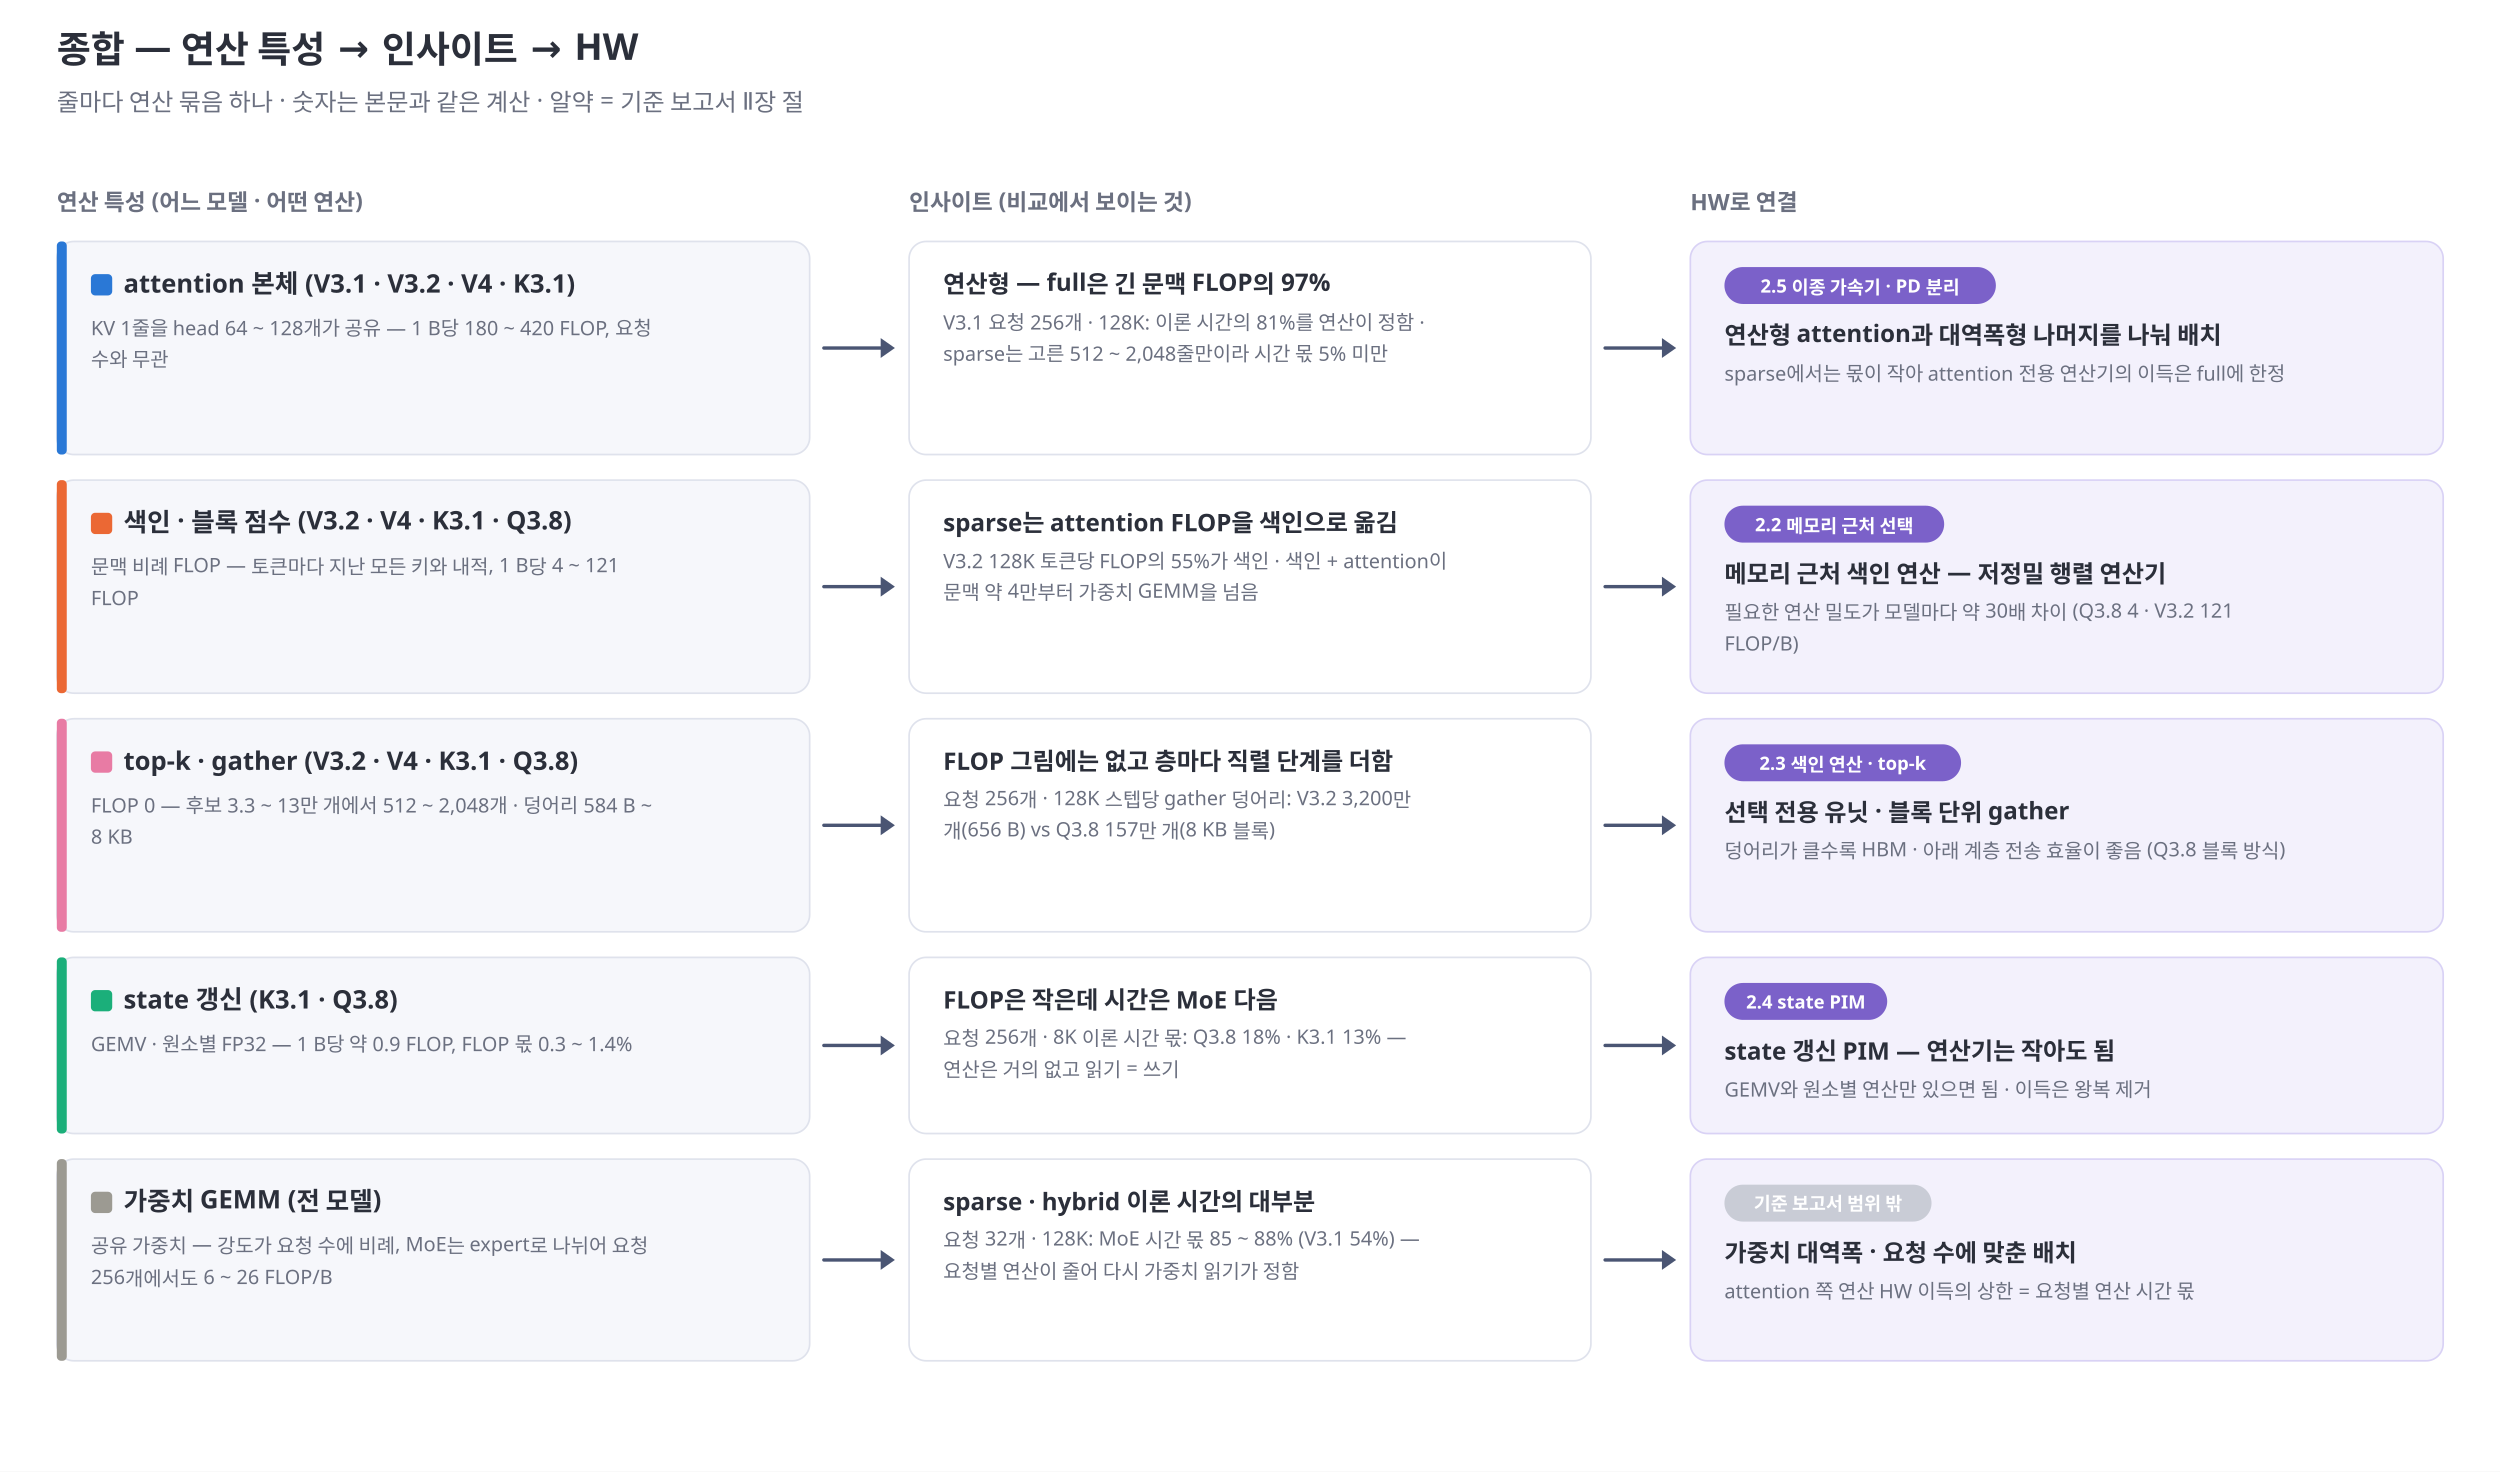
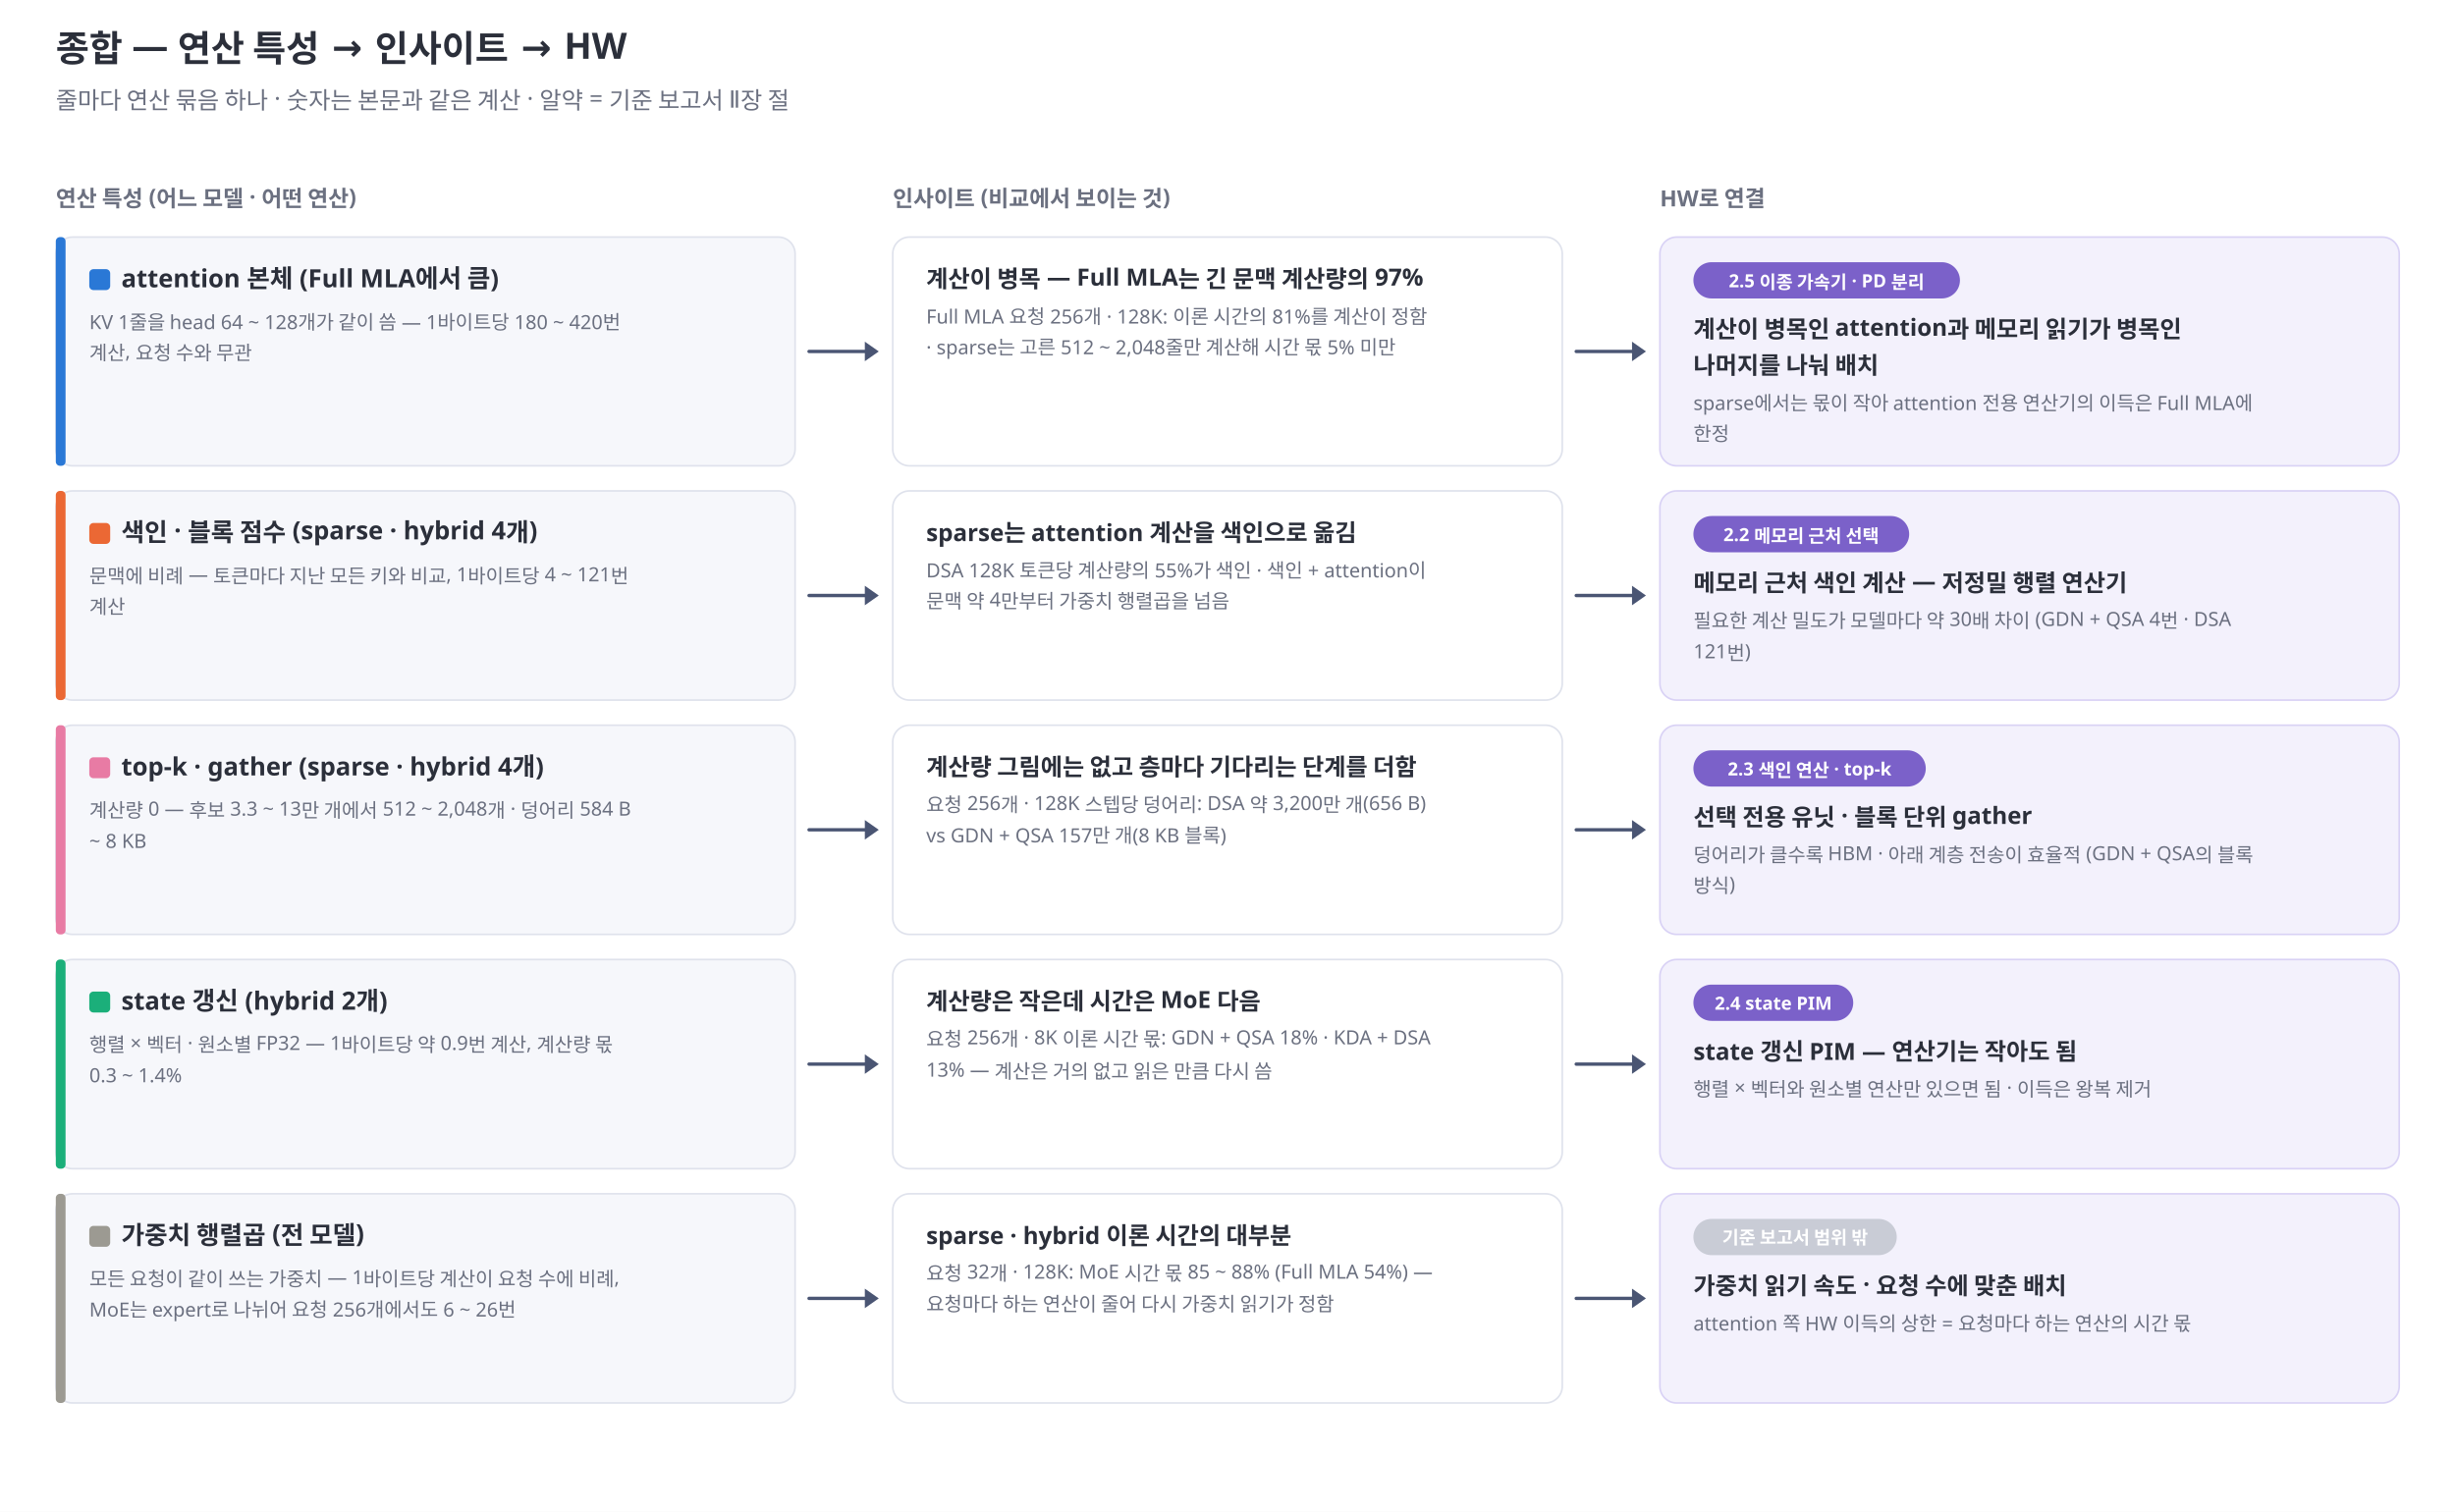
- <svg xmlns="http://www.w3.org/2000/svg" viewBox="0 0 1760 1036" width="1760" height="1036">
+ <svg xmlns="http://www.w3.org/2000/svg" viewBox="0 0 1760 1084" width="1760" height="1084">
  <rect width="100%" height="100%" fill="#ffffff" />
  <text x="40.0" y="44.0" font-family="'Noto Sans KR','Malgun Gothic',sans-serif" font-size="26" text-anchor="start" font-weight="700" fill="#2b2f3a">종합 — 연산 특성 → 인사이트 → HW</text>
  <text x="40.0" y="78.0" font-family="'Noto Sans KR','Malgun Gothic',sans-serif" font-size="17" text-anchor="start" font-weight="400" fill="#6b7080">줄마다 연산 묶음 하나 · 숫자는 본문과 같은 계산 · 알약 = 기준 보고서 Ⅱ장 절</text>
  <text x="40.0" y="148.0" font-family="'Noto Sans KR','Malgun Gothic',sans-serif" font-size="16" text-anchor="start" font-weight="700" fill="#6b7080">연산 특성 (어느 모델 · 어떤 연산)</text>
  <text x="640.0" y="148.0" font-family="'Noto Sans KR','Malgun Gothic',sans-serif" font-size="16" text-anchor="start" font-weight="700" fill="#6b7080">인사이트 (비교에서 보이는 것)</text>
  <text x="1190.0" y="148.0" font-family="'Noto Sans KR','Malgun Gothic',sans-serif" font-size="16" text-anchor="start" font-weight="700" fill="#6b7080">HW로 연결</text>
-   <rect x="40.0" y="170.0" width="530.0" height="150.0" rx="12" fill="#f6f7fb" stroke="#dfe2ec" stroke-width="1.2" />
-   <rect x="40.0" y="170.0" width="7.0" height="150.0" rx="3" fill="#2a78d6" stroke="none" stroke-width="1.5" />
+   <rect x="40.0" y="170.0" width="530.0" height="164.0" rx="12" fill="#f6f7fb" stroke="#dfe2ec" stroke-width="1.2" />
+   <rect x="40.0" y="170.0" width="7.0" height="164.0" rx="3" fill="#2a78d6" stroke="none" stroke-width="1.5" />
  <rect x="64.0" y="193.0" width="15.0" height="15.0" rx="3" fill="#2a78d6" stroke="none" stroke-width="1" />
-   <text x="87.0" y="206.0" font-family="'Noto Sans KR','Malgun Gothic',sans-serif" font-size="18" text-anchor="start" font-weight="600" fill="#2b2f3a">attention 본체 (V3.1 · V3.2 · V4 · K3.1)</text>
-   <text x="64.0" y="236.0" font-family="'Noto Sans KR','Malgun Gothic',sans-serif" font-size="14" text-anchor="start" font-weight="400" fill="#6b7080">KV 1줄을 head 64 ~ 128개가 공유 — 1 B당 180 ~ 420 FLOP, 요청</text>
-   <text x="64.0" y="258.0" font-family="'Noto Sans KR','Malgun Gothic',sans-serif" font-size="14" text-anchor="start" font-weight="400" fill="#6b7080">수와 무관</text>
-   <rect x="640.0" y="170.0" width="480.0" height="150.0" rx="12" fill="#ffffff" stroke="#dfe2ec" stroke-width="1.2" />
-   <text x="664.0" y="206.0" font-family="'Noto Sans KR','Malgun Gothic',sans-serif" font-size="17" text-anchor="start" font-weight="700" fill="#2b2f3a">연산형 — full은 긴 문맥 FLOP의 97%</text>
-   <text x="664.0" y="232.0" font-family="'Noto Sans KR','Malgun Gothic',sans-serif" font-size="14" text-anchor="start" font-weight="400" fill="#6b7080">V3.1 요청 256개 · 128K: 이론 시간의 81%를 연산이 정함 ·</text>
-   <text x="664.0" y="254.0" font-family="'Noto Sans KR','Malgun Gothic',sans-serif" font-size="14" text-anchor="start" font-weight="400" fill="#6b7080">sparse는 고른 512 ~ 2,048줄만이라 시간 몫 5% 미만</text>
-   <rect x="1190.0" y="170.0" width="530.0" height="150.0" rx="12" fill="#f3f1fc" stroke="#d9d2f5" stroke-width="1.2" />
+   <text x="87.0" y="206.0" font-family="'Noto Sans KR','Malgun Gothic',sans-serif" font-size="18" text-anchor="start" font-weight="600" fill="#2b2f3a">attention 본체 (Full MLA에서 큼)</text>
+   <text x="64.0" y="236.0" font-family="'Noto Sans KR','Malgun Gothic',sans-serif" font-size="14" text-anchor="start" font-weight="400" fill="#6b7080">KV 1줄을 head 64 ~ 128개가 같이 씀 — 1바이트당 180 ~ 420번</text>
+   <text x="64.0" y="258.0" font-family="'Noto Sans KR','Malgun Gothic',sans-serif" font-size="14" text-anchor="start" font-weight="400" fill="#6b7080">계산, 요청 수와 무관</text>
+   <rect x="640.0" y="170.0" width="480.0" height="164.0" rx="12" fill="#ffffff" stroke="#dfe2ec" stroke-width="1.2" />
+   <text x="664.0" y="206.0" font-family="'Noto Sans KR','Malgun Gothic',sans-serif" font-size="17" text-anchor="start" font-weight="700" fill="#2b2f3a">계산이 병목 — Full MLA는 긴 문맥 계산량의 97%</text>
+   <text x="664.0" y="232.0" font-family="'Noto Sans KR','Malgun Gothic',sans-serif" font-size="14" text-anchor="start" font-weight="400" fill="#6b7080">Full MLA 요청 256개 · 128K: 이론 시간의 81%를 계산이 정함</text>
+   <text x="664.0" y="254.0" font-family="'Noto Sans KR','Malgun Gothic',sans-serif" font-size="14" text-anchor="start" font-weight="400" fill="#6b7080">· sparse는 고른 512 ~ 2,048줄만 계산해 시간 몫 5% 미만</text>
+   <rect x="1190.0" y="170.0" width="530.0" height="164.0" rx="12" fill="#f3f1fc" stroke="#d9d2f5" stroke-width="1.2" />
  <rect x="1214.0" y="188.0" width="191.1" height="26.0" rx="13" fill="#7b61c9" stroke="none" stroke-width="1.5" />
  <text x="1309.5" y="206.0" font-family="'Noto Sans KR','Malgun Gothic',sans-serif" font-size="13" text-anchor="middle" font-weight="700" fill="#ffffff">2.5 이종 가속기 · PD 분리</text>
-   <text x="1214.0" y="242.0" font-family="'Noto Sans KR','Malgun Gothic',sans-serif" font-size="17" text-anchor="start" font-weight="700" fill="#2b2f3a">연산형 attention과 대역폭형 나머지를 나눠 배치</text>
-   <text x="1214.0" y="268.0" font-family="'Noto Sans KR','Malgun Gothic',sans-serif" font-size="14" text-anchor="start" font-weight="400" fill="#6b7080">sparse에서는 몫이 작아 attention 전용 연산기의 이득은 full에 한정</text>
-   <line x1="580.0" y1="245.0" x2="622.0" y2="245.0" stroke="#4a5573" stroke-width="2.4" stroke-linecap="round" />
-   <path d="M620.0,238.0 L630.0,245.0 L620.0,252.0 Z" fill="#4a5573" />
-   <line x1="1130.0" y1="245.0" x2="1172.0" y2="245.0" stroke="#4a5573" stroke-width="2.4" stroke-linecap="round" />
-   <path d="M1170.0,238.0 L1180.0,245.0 L1170.0,252.0 Z" fill="#4a5573" />
-   <rect x="40.0" y="338.0" width="530.0" height="150.0" rx="12" fill="#f6f7fb" stroke="#dfe2ec" stroke-width="1.2" />
-   <rect x="40.0" y="338.0" width="7.0" height="150.0" rx="3" fill="#eb6834" stroke="none" stroke-width="1.5" />
-   <rect x="64.0" y="361.0" width="15.0" height="15.0" rx="3" fill="#eb6834" stroke="none" stroke-width="1" />
-   <text x="87.0" y="374.0" font-family="'Noto Sans KR','Malgun Gothic',sans-serif" font-size="18" text-anchor="start" font-weight="600" fill="#2b2f3a">색인 · 블록 점수 (V3.2 · V4 · K3.1 · Q3.8)</text>
-   <text x="64.0" y="404.0" font-family="'Noto Sans KR','Malgun Gothic',sans-serif" font-size="14" text-anchor="start" font-weight="400" fill="#6b7080">문맥 비례 FLOP — 토큰마다 지난 모든 키와 내적, 1 B당 4 ~ 121</text>
-   <text x="64.0" y="426.0" font-family="'Noto Sans KR','Malgun Gothic',sans-serif" font-size="14" text-anchor="start" font-weight="400" fill="#6b7080">FLOP</text>
-   <rect x="640.0" y="338.0" width="480.0" height="150.0" rx="12" fill="#ffffff" stroke="#dfe2ec" stroke-width="1.2" />
-   <text x="664.0" y="374.0" font-family="'Noto Sans KR','Malgun Gothic',sans-serif" font-size="17" text-anchor="start" font-weight="700" fill="#2b2f3a">sparse는 attention FLOP을 색인으로 옮김</text>
-   <text x="664.0" y="400.0" font-family="'Noto Sans KR','Malgun Gothic',sans-serif" font-size="14" text-anchor="start" font-weight="400" fill="#6b7080">V3.2 128K 토큰당 FLOP의 55%가 색인 · 색인 + attention이</text>
-   <text x="664.0" y="422.0" font-family="'Noto Sans KR','Malgun Gothic',sans-serif" font-size="14" text-anchor="start" font-weight="400" fill="#6b7080">문맥 약 4만부터 가중치 GEMM을 넘음</text>
-   <rect x="1190.0" y="338.0" width="530.0" height="150.0" rx="12" fill="#f3f1fc" stroke="#d9d2f5" stroke-width="1.2" />
-   <rect x="1214.0" y="356.0" width="154.7" height="26.0" rx="13" fill="#7b61c9" stroke="none" stroke-width="1.5" />
-   <text x="1291.3" y="374.0" font-family="'Noto Sans KR','Malgun Gothic',sans-serif" font-size="13" text-anchor="middle" font-weight="700" fill="#ffffff">2.2 메모리 근처 선택</text>
-   <text x="1214.0" y="410.0" font-family="'Noto Sans KR','Malgun Gothic',sans-serif" font-size="17" text-anchor="start" font-weight="700" fill="#2b2f3a">메모리 근처 색인 연산 — 저정밀 행렬 연산기</text>
-   <text x="1214.0" y="436.0" font-family="'Noto Sans KR','Malgun Gothic',sans-serif" font-size="14" text-anchor="start" font-weight="400" fill="#6b7080">필요한 연산 밀도가 모델마다 약 30배 차이 (Q3.8 4 · V3.2 121</text>
-   <text x="1214.0" y="458.0" font-family="'Noto Sans KR','Malgun Gothic',sans-serif" font-size="14" text-anchor="start" font-weight="400" fill="#6b7080">FLOP/B)</text>
-   <line x1="580.0" y1="413.0" x2="622.0" y2="413.0" stroke="#4a5573" stroke-width="2.4" stroke-linecap="round" />
-   <path d="M620.0,406.0 L630.0,413.0 L620.0,420.0 Z" fill="#4a5573" />
-   <line x1="1130.0" y1="413.0" x2="1172.0" y2="413.0" stroke="#4a5573" stroke-width="2.4" stroke-linecap="round" />
-   <path d="M1170.0,406.0 L1180.0,413.0 L1170.0,420.0 Z" fill="#4a5573" />
-   <rect x="40.0" y="506.0" width="530.0" height="150.0" rx="12" fill="#f6f7fb" stroke="#dfe2ec" stroke-width="1.2" />
-   <rect x="40.0" y="506.0" width="7.0" height="150.0" rx="3" fill="#e87ba4" stroke="none" stroke-width="1.5" />
-   <rect x="64.0" y="529.0" width="15.0" height="15.0" rx="3" fill="#e87ba4" stroke="none" stroke-width="1" />
-   <text x="87.0" y="542.0" font-family="'Noto Sans KR','Malgun Gothic',sans-serif" font-size="18" text-anchor="start" font-weight="600" fill="#2b2f3a">top-k · gather (V3.2 · V4 · K3.1 · Q3.8)</text>
-   <text x="64.0" y="572.0" font-family="'Noto Sans KR','Malgun Gothic',sans-serif" font-size="14" text-anchor="start" font-weight="400" fill="#6b7080">FLOP 0 — 후보 3.3 ~ 13만 개에서 512 ~ 2,048개 · 덩어리 584 B ~</text>
-   <text x="64.0" y="594.0" font-family="'Noto Sans KR','Malgun Gothic',sans-serif" font-size="14" text-anchor="start" font-weight="400" fill="#6b7080">8 KB</text>
-   <rect x="640.0" y="506.0" width="480.0" height="150.0" rx="12" fill="#ffffff" stroke="#dfe2ec" stroke-width="1.2" />
-   <text x="664.0" y="542.0" font-family="'Noto Sans KR','Malgun Gothic',sans-serif" font-size="17" text-anchor="start" font-weight="700" fill="#2b2f3a">FLOP 그림에는 없고 층마다 직렬 단계를 더함</text>
-   <text x="664.0" y="568.0" font-family="'Noto Sans KR','Malgun Gothic',sans-serif" font-size="14" text-anchor="start" font-weight="400" fill="#6b7080">요청 256개 · 128K 스텝당 gather 덩어리: V3.2 3,200만</text>
-   <text x="664.0" y="590.0" font-family="'Noto Sans KR','Malgun Gothic',sans-serif" font-size="14" text-anchor="start" font-weight="400" fill="#6b7080">개(656 B) vs Q3.8 157만 개(8 KB 블록)</text>
-   <rect x="1190.0" y="506.0" width="530.0" height="150.0" rx="12" fill="#f3f1fc" stroke="#d9d2f5" stroke-width="1.2" />
-   <rect x="1214.0" y="524.0" width="166.6" height="26.0" rx="13" fill="#7b61c9" stroke="none" stroke-width="1.5" />
-   <text x="1297.3" y="542.0" font-family="'Noto Sans KR','Malgun Gothic',sans-serif" font-size="13" text-anchor="middle" font-weight="700" fill="#ffffff">2.3 색인 연산 · top-k</text>
-   <text x="1214.0" y="578.0" font-family="'Noto Sans KR','Malgun Gothic',sans-serif" font-size="17" text-anchor="start" font-weight="700" fill="#2b2f3a">선택 전용 유닛 · 블록 단위 gather</text>
-   <text x="1214.0" y="604.0" font-family="'Noto Sans KR','Malgun Gothic',sans-serif" font-size="14" text-anchor="start" font-weight="400" fill="#6b7080">덩어리가 클수록 HBM · 아래 계층 전송 효율이 좋음 (Q3.8 블록 방식)</text>
-   <line x1="580.0" y1="581.0" x2="622.0" y2="581.0" stroke="#4a5573" stroke-width="2.4" stroke-linecap="round" />
-   <path d="M620.0,574.0 L630.0,581.0 L620.0,588.0 Z" fill="#4a5573" />
-   <line x1="1130.0" y1="581.0" x2="1172.0" y2="581.0" stroke="#4a5573" stroke-width="2.4" stroke-linecap="round" />
-   <path d="M1170.0,574.0 L1180.0,581.0 L1170.0,588.0 Z" fill="#4a5573" />
-   <rect x="40.0" y="674.0" width="530.0" height="124.0" rx="12" fill="#f6f7fb" stroke="#dfe2ec" stroke-width="1.2" />
-   <rect x="40.0" y="674.0" width="7.0" height="124.0" rx="3" fill="#1baf7a" stroke="none" stroke-width="1.5" />
-   <rect x="64.0" y="697.0" width="15.0" height="15.0" rx="3" fill="#1baf7a" stroke="none" stroke-width="1" />
-   <text x="87.0" y="710.0" font-family="'Noto Sans KR','Malgun Gothic',sans-serif" font-size="18" text-anchor="start" font-weight="600" fill="#2b2f3a">state 갱신 (K3.1 · Q3.8)</text>
-   <text x="64.0" y="740.0" font-family="'Noto Sans KR','Malgun Gothic',sans-serif" font-size="14" text-anchor="start" font-weight="400" fill="#6b7080">GEMV · 원소별 FP32 — 1 B당 약 0.9 FLOP, FLOP 몫 0.3 ~ 1.4%</text>
-   <rect x="640.0" y="674.0" width="480.0" height="124.0" rx="12" fill="#ffffff" stroke="#dfe2ec" stroke-width="1.2" />
-   <text x="664.0" y="710.0" font-family="'Noto Sans KR','Malgun Gothic',sans-serif" font-size="17" text-anchor="start" font-weight="700" fill="#2b2f3a">FLOP은 작은데 시간은 MoE 다음</text>
-   <text x="664.0" y="736.0" font-family="'Noto Sans KR','Malgun Gothic',sans-serif" font-size="14" text-anchor="start" font-weight="400" fill="#6b7080">요청 256개 · 8K 이론 시간 몫: Q3.8 18% · K3.1 13% —</text>
-   <text x="664.0" y="758.0" font-family="'Noto Sans KR','Malgun Gothic',sans-serif" font-size="14" text-anchor="start" font-weight="400" fill="#6b7080">연산은 거의 없고 읽기 = 쓰기</text>
-   <rect x="1190.0" y="674.0" width="530.0" height="124.0" rx="12" fill="#f3f1fc" stroke="#d9d2f5" stroke-width="1.2" />
-   <rect x="1214.0" y="692.0" width="114.6" height="26.0" rx="13" fill="#7b61c9" stroke="none" stroke-width="1.5" />
-   <text x="1271.3" y="710.0" font-family="'Noto Sans KR','Malgun Gothic',sans-serif" font-size="13" text-anchor="middle" font-weight="700" fill="#ffffff">2.4 state PIM</text>
-   <text x="1214.0" y="746.0" font-family="'Noto Sans KR','Malgun Gothic',sans-serif" font-size="17" text-anchor="start" font-weight="700" fill="#2b2f3a">state 갱신 PIM — 연산기는 작아도 됨</text>
-   <text x="1214.0" y="772.0" font-family="'Noto Sans KR','Malgun Gothic',sans-serif" font-size="14" text-anchor="start" font-weight="400" fill="#6b7080">GEMV와 원소별 연산만 있으면 됨 · 이득은 왕복 제거</text>
-   <line x1="580.0" y1="736.0" x2="622.0" y2="736.0" stroke="#4a5573" stroke-width="2.4" stroke-linecap="round" />
-   <path d="M620.0,729.0 L630.0,736.0 L620.0,743.0 Z" fill="#4a5573" />
-   <line x1="1130.0" y1="736.0" x2="1172.0" y2="736.0" stroke="#4a5573" stroke-width="2.4" stroke-linecap="round" />
-   <path d="M1170.0,729.0 L1180.0,736.0 L1170.0,743.0 Z" fill="#4a5573" />
-   <rect x="40.0" y="816.0" width="530.0" height="142.0" rx="12" fill="#f6f7fb" stroke="#dfe2ec" stroke-width="1.2" />
-   <rect x="40.0" y="816.0" width="7.0" height="142.0" rx="3" fill="#9c9a92" stroke="none" stroke-width="1.5" />
-   <rect x="64.0" y="839.0" width="15.0" height="15.0" rx="3" fill="#9c9a92" stroke="none" stroke-width="1" />
-   <text x="87.0" y="852.0" font-family="'Noto Sans KR','Malgun Gothic',sans-serif" font-size="18" text-anchor="start" font-weight="600" fill="#2b2f3a">가중치 GEMM (전 모델)</text>
-   <text x="64.0" y="882.0" font-family="'Noto Sans KR','Malgun Gothic',sans-serif" font-size="14" text-anchor="start" font-weight="400" fill="#6b7080">공유 가중치 — 강도가 요청 수에 비례, MoE는 expert로 나뉘어 요청</text>
-   <text x="64.0" y="904.0" font-family="'Noto Sans KR','Malgun Gothic',sans-serif" font-size="14" text-anchor="start" font-weight="400" fill="#6b7080">256개에서도 6 ~ 26 FLOP/B</text>
-   <rect x="640.0" y="816.0" width="480.0" height="142.0" rx="12" fill="#ffffff" stroke="#dfe2ec" stroke-width="1.2" />
-   <text x="664.0" y="852.0" font-family="'Noto Sans KR','Malgun Gothic',sans-serif" font-size="17" text-anchor="start" font-weight="700" fill="#2b2f3a">sparse · hybrid 이론 시간의 대부분</text>
-   <text x="664.0" y="878.0" font-family="'Noto Sans KR','Malgun Gothic',sans-serif" font-size="14" text-anchor="start" font-weight="400" fill="#6b7080">요청 32개 · 128K: MoE 시간 몫 85 ~ 88% (V3.1 54%) —</text>
-   <text x="664.0" y="900.0" font-family="'Noto Sans KR','Malgun Gothic',sans-serif" font-size="14" text-anchor="start" font-weight="400" fill="#6b7080">요청별 연산이 줄어 다시 가중치 읽기가 정함</text>
-   <rect x="1190.0" y="816.0" width="530.0" height="142.0" rx="12" fill="#f3f1fc" stroke="#d9d2f5" stroke-width="1.2" />
-   <rect x="1214.0" y="834.0" width="145.8" height="26.0" rx="13" fill="#c9ccd6" stroke="none" stroke-width="1.5" />
-   <text x="1286.9" y="852.0" font-family="'Noto Sans KR','Malgun Gothic',sans-serif" font-size="13" text-anchor="middle" font-weight="700" fill="#ffffff">기준 보고서 범위 밖</text>
-   <text x="1214.0" y="888.0" font-family="'Noto Sans KR','Malgun Gothic',sans-serif" font-size="17" text-anchor="start" font-weight="700" fill="#2b2f3a">가중치 대역폭 · 요청 수에 맞춘 배치</text>
-   <text x="1214.0" y="914.0" font-family="'Noto Sans KR','Malgun Gothic',sans-serif" font-size="14" text-anchor="start" font-weight="400" fill="#6b7080">attention 쪽 연산 HW 이득의 상한 = 요청별 연산 시간 몫</text>
-   <line x1="580.0" y1="887.0" x2="622.0" y2="887.0" stroke="#4a5573" stroke-width="2.4" stroke-linecap="round" />
-   <path d="M620.0,880.0 L630.0,887.0 L620.0,894.0 Z" fill="#4a5573" />
-   <line x1="1130.0" y1="887.0" x2="1172.0" y2="887.0" stroke="#4a5573" stroke-width="2.4" stroke-linecap="round" />
-   <path d="M1170.0,880.0 L1180.0,887.0 L1170.0,894.0 Z" fill="#4a5573" />
+   <text x="1214.0" y="242.0" font-family="'Noto Sans KR','Malgun Gothic',sans-serif" font-size="17" text-anchor="start" font-weight="700" fill="#2b2f3a">계산이 병목인 attention과 메모리 읽기가 병목인</text>
+   <text x="1214.0" y="268.0" font-family="'Noto Sans KR','Malgun Gothic',sans-serif" font-size="17" text-anchor="start" font-weight="700" fill="#2b2f3a">나머지를 나눠 배치</text>
+   <text x="1214.0" y="294.0" font-family="'Noto Sans KR','Malgun Gothic',sans-serif" font-size="14" text-anchor="start" font-weight="400" fill="#6b7080">sparse에서는 몫이 작아 attention 전용 연산기의 이득은 Full MLA에</text>
+   <text x="1214.0" y="316.0" font-family="'Noto Sans KR','Malgun Gothic',sans-serif" font-size="14" text-anchor="start" font-weight="400" fill="#6b7080">한정</text>
+   <line x1="580.0" y1="252.0" x2="622.0" y2="252.0" stroke="#4a5573" stroke-width="2.4" stroke-linecap="round" />
+   <path d="M620.0,245.0 L630.0,252.0 L620.0,259.0 Z" fill="#4a5573" />
+   <line x1="1130.0" y1="252.0" x2="1172.0" y2="252.0" stroke="#4a5573" stroke-width="2.4" stroke-linecap="round" />
+   <path d="M1170.0,245.0 L1180.0,252.0 L1170.0,259.0 Z" fill="#4a5573" />
+   <rect x="40.0" y="352.0" width="530.0" height="150.0" rx="12" fill="#f6f7fb" stroke="#dfe2ec" stroke-width="1.2" />
+   <rect x="40.0" y="352.0" width="7.0" height="150.0" rx="3" fill="#eb6834" stroke="none" stroke-width="1.5" />
+   <rect x="64.0" y="375.0" width="15.0" height="15.0" rx="3" fill="#eb6834" stroke="none" stroke-width="1" />
+   <text x="87.0" y="388.0" font-family="'Noto Sans KR','Malgun Gothic',sans-serif" font-size="18" text-anchor="start" font-weight="600" fill="#2b2f3a">색인 · 블록 점수 (sparse · hybrid 4개)</text>
+   <text x="64.0" y="418.0" font-family="'Noto Sans KR','Malgun Gothic',sans-serif" font-size="14" text-anchor="start" font-weight="400" fill="#6b7080">문맥에 비례 — 토큰마다 지난 모든 키와 비교, 1바이트당 4 ~ 121번</text>
+   <text x="64.0" y="440.0" font-family="'Noto Sans KR','Malgun Gothic',sans-serif" font-size="14" text-anchor="start" font-weight="400" fill="#6b7080">계산</text>
+   <rect x="640.0" y="352.0" width="480.0" height="150.0" rx="12" fill="#ffffff" stroke="#dfe2ec" stroke-width="1.2" />
+   <text x="664.0" y="388.0" font-family="'Noto Sans KR','Malgun Gothic',sans-serif" font-size="17" text-anchor="start" font-weight="700" fill="#2b2f3a">sparse는 attention 계산을 색인으로 옮김</text>
+   <text x="664.0" y="414.0" font-family="'Noto Sans KR','Malgun Gothic',sans-serif" font-size="14" text-anchor="start" font-weight="400" fill="#6b7080">DSA 128K 토큰당 계산량의 55%가 색인 · 색인 + attention이</text>
+   <text x="664.0" y="436.0" font-family="'Noto Sans KR','Malgun Gothic',sans-serif" font-size="14" text-anchor="start" font-weight="400" fill="#6b7080">문맥 약 4만부터 가중치 행렬곱을 넘음</text>
+   <rect x="1190.0" y="352.0" width="530.0" height="150.0" rx="12" fill="#f3f1fc" stroke="#d9d2f5" stroke-width="1.2" />
+   <rect x="1214.0" y="370.0" width="154.7" height="26.0" rx="13" fill="#7b61c9" stroke="none" stroke-width="1.5" />
+   <text x="1291.3" y="388.0" font-family="'Noto Sans KR','Malgun Gothic',sans-serif" font-size="13" text-anchor="middle" font-weight="700" fill="#ffffff">2.2 메모리 근처 선택</text>
+   <text x="1214.0" y="424.0" font-family="'Noto Sans KR','Malgun Gothic',sans-serif" font-size="17" text-anchor="start" font-weight="700" fill="#2b2f3a">메모리 근처 색인 계산 — 저정밀 행렬 연산기</text>
+   <text x="1214.0" y="450.0" font-family="'Noto Sans KR','Malgun Gothic',sans-serif" font-size="14" text-anchor="start" font-weight="400" fill="#6b7080">필요한 계산 밀도가 모델마다 약 30배 차이 (GDN + QSA 4번 · DSA</text>
+   <text x="1214.0" y="472.0" font-family="'Noto Sans KR','Malgun Gothic',sans-serif" font-size="14" text-anchor="start" font-weight="400" fill="#6b7080">121번)</text>
+   <line x1="580.0" y1="427.0" x2="622.0" y2="427.0" stroke="#4a5573" stroke-width="2.4" stroke-linecap="round" />
+   <path d="M620.0,420.0 L630.0,427.0 L620.0,434.0 Z" fill="#4a5573" />
+   <line x1="1130.0" y1="427.0" x2="1172.0" y2="427.0" stroke="#4a5573" stroke-width="2.4" stroke-linecap="round" />
+   <path d="M1170.0,420.0 L1180.0,427.0 L1170.0,434.0 Z" fill="#4a5573" />
+   <rect x="40.0" y="520.0" width="530.0" height="150.0" rx="12" fill="#f6f7fb" stroke="#dfe2ec" stroke-width="1.2" />
+   <rect x="40.0" y="520.0" width="7.0" height="150.0" rx="3" fill="#e87ba4" stroke="none" stroke-width="1.5" />
+   <rect x="64.0" y="543.0" width="15.0" height="15.0" rx="3" fill="#e87ba4" stroke="none" stroke-width="1" />
+   <text x="87.0" y="556.0" font-family="'Noto Sans KR','Malgun Gothic',sans-serif" font-size="18" text-anchor="start" font-weight="600" fill="#2b2f3a">top-k · gather (sparse · hybrid 4개)</text>
+   <text x="64.0" y="586.0" font-family="'Noto Sans KR','Malgun Gothic',sans-serif" font-size="14" text-anchor="start" font-weight="400" fill="#6b7080">계산량 0 — 후보 3.3 ~ 13만 개에서 512 ~ 2,048개 · 덩어리 584 B</text>
+   <text x="64.0" y="608.0" font-family="'Noto Sans KR','Malgun Gothic',sans-serif" font-size="14" text-anchor="start" font-weight="400" fill="#6b7080">~ 8 KB</text>
+   <rect x="640.0" y="520.0" width="480.0" height="150.0" rx="12" fill="#ffffff" stroke="#dfe2ec" stroke-width="1.2" />
+   <text x="664.0" y="556.0" font-family="'Noto Sans KR','Malgun Gothic',sans-serif" font-size="17" text-anchor="start" font-weight="700" fill="#2b2f3a">계산량 그림에는 없고 층마다 기다리는 단계를 더함</text>
+   <text x="664.0" y="582.0" font-family="'Noto Sans KR','Malgun Gothic',sans-serif" font-size="14" text-anchor="start" font-weight="400" fill="#6b7080">요청 256개 · 128K 스텝당 덩어리: DSA 약 3,200만 개(656 B)</text>
+   <text x="664.0" y="604.0" font-family="'Noto Sans KR','Malgun Gothic',sans-serif" font-size="14" text-anchor="start" font-weight="400" fill="#6b7080">vs GDN + QSA 157만 개(8 KB 블록)</text>
+   <rect x="1190.0" y="520.0" width="530.0" height="150.0" rx="12" fill="#f3f1fc" stroke="#d9d2f5" stroke-width="1.2" />
+   <rect x="1214.0" y="538.0" width="166.6" height="26.0" rx="13" fill="#7b61c9" stroke="none" stroke-width="1.5" />
+   <text x="1297.3" y="556.0" font-family="'Noto Sans KR','Malgun Gothic',sans-serif" font-size="13" text-anchor="middle" font-weight="700" fill="#ffffff">2.3 색인 연산 · top-k</text>
+   <text x="1214.0" y="592.0" font-family="'Noto Sans KR','Malgun Gothic',sans-serif" font-size="17" text-anchor="start" font-weight="700" fill="#2b2f3a">선택 전용 유닛 · 블록 단위 gather</text>
+   <text x="1214.0" y="618.0" font-family="'Noto Sans KR','Malgun Gothic',sans-serif" font-size="14" text-anchor="start" font-weight="400" fill="#6b7080">덩어리가 클수록 HBM · 아래 계층 전송이 효율적 (GDN + QSA의 블록</text>
+   <text x="1214.0" y="640.0" font-family="'Noto Sans KR','Malgun Gothic',sans-serif" font-size="14" text-anchor="start" font-weight="400" fill="#6b7080">방식)</text>
+   <line x1="580.0" y1="595.0" x2="622.0" y2="595.0" stroke="#4a5573" stroke-width="2.4" stroke-linecap="round" />
+   <path d="M620.0,588.0 L630.0,595.0 L620.0,602.0 Z" fill="#4a5573" />
+   <line x1="1130.0" y1="595.0" x2="1172.0" y2="595.0" stroke="#4a5573" stroke-width="2.4" stroke-linecap="round" />
+   <path d="M1170.0,588.0 L1180.0,595.0 L1170.0,602.0 Z" fill="#4a5573" />
+   <rect x="40.0" y="688.0" width="530.0" height="150.0" rx="12" fill="#f6f7fb" stroke="#dfe2ec" stroke-width="1.2" />
+   <rect x="40.0" y="688.0" width="7.0" height="150.0" rx="3" fill="#1baf7a" stroke="none" stroke-width="1.5" />
+   <rect x="64.0" y="711.0" width="15.0" height="15.0" rx="3" fill="#1baf7a" stroke="none" stroke-width="1" />
+   <text x="87.0" y="724.0" font-family="'Noto Sans KR','Malgun Gothic',sans-serif" font-size="18" text-anchor="start" font-weight="600" fill="#2b2f3a">state 갱신 (hybrid 2개)</text>
+   <text x="64.0" y="754.0" font-family="'Noto Sans KR','Malgun Gothic',sans-serif" font-size="14" text-anchor="start" font-weight="400" fill="#6b7080">행렬 × 벡터 · 원소별 FP32 — 1바이트당 약 0.9번 계산, 계산량 몫</text>
+   <text x="64.0" y="776.0" font-family="'Noto Sans KR','Malgun Gothic',sans-serif" font-size="14" text-anchor="start" font-weight="400" fill="#6b7080">0.3 ~ 1.4%</text>
+   <rect x="640.0" y="688.0" width="480.0" height="150.0" rx="12" fill="#ffffff" stroke="#dfe2ec" stroke-width="1.2" />
+   <text x="664.0" y="724.0" font-family="'Noto Sans KR','Malgun Gothic',sans-serif" font-size="17" text-anchor="start" font-weight="700" fill="#2b2f3a">계산량은 작은데 시간은 MoE 다음</text>
+   <text x="664.0" y="750.0" font-family="'Noto Sans KR','Malgun Gothic',sans-serif" font-size="14" text-anchor="start" font-weight="400" fill="#6b7080">요청 256개 · 8K 이론 시간 몫: GDN + QSA 18% · KDA + DSA</text>
+   <text x="664.0" y="772.0" font-family="'Noto Sans KR','Malgun Gothic',sans-serif" font-size="14" text-anchor="start" font-weight="400" fill="#6b7080">13% — 계산은 거의 없고 읽은 만큼 다시 씀</text>
+   <rect x="1190.0" y="688.0" width="530.0" height="150.0" rx="12" fill="#f3f1fc" stroke="#d9d2f5" stroke-width="1.2" />
+   <rect x="1214.0" y="706.0" width="114.6" height="26.0" rx="13" fill="#7b61c9" stroke="none" stroke-width="1.5" />
+   <text x="1271.3" y="724.0" font-family="'Noto Sans KR','Malgun Gothic',sans-serif" font-size="13" text-anchor="middle" font-weight="700" fill="#ffffff">2.4 state PIM</text>
+   <text x="1214.0" y="760.0" font-family="'Noto Sans KR','Malgun Gothic',sans-serif" font-size="17" text-anchor="start" font-weight="700" fill="#2b2f3a">state 갱신 PIM — 연산기는 작아도 됨</text>
+   <text x="1214.0" y="786.0" font-family="'Noto Sans KR','Malgun Gothic',sans-serif" font-size="14" text-anchor="start" font-weight="400" fill="#6b7080">행렬 × 벡터와 원소별 연산만 있으면 됨 · 이득은 왕복 제거</text>
+   <line x1="580.0" y1="763.0" x2="622.0" y2="763.0" stroke="#4a5573" stroke-width="2.4" stroke-linecap="round" />
+   <path d="M620.0,756.0 L630.0,763.0 L620.0,770.0 Z" fill="#4a5573" />
+   <line x1="1130.0" y1="763.0" x2="1172.0" y2="763.0" stroke="#4a5573" stroke-width="2.4" stroke-linecap="round" />
+   <path d="M1170.0,756.0 L1180.0,763.0 L1170.0,770.0 Z" fill="#4a5573" />
+   <rect x="40.0" y="856.0" width="530.0" height="150.0" rx="12" fill="#f6f7fb" stroke="#dfe2ec" stroke-width="1.2" />
+   <rect x="40.0" y="856.0" width="7.0" height="150.0" rx="3" fill="#9c9a92" stroke="none" stroke-width="1.5" />
+   <rect x="64.0" y="879.0" width="15.0" height="15.0" rx="3" fill="#9c9a92" stroke="none" stroke-width="1" />
+   <text x="87.0" y="892.0" font-family="'Noto Sans KR','Malgun Gothic',sans-serif" font-size="18" text-anchor="start" font-weight="600" fill="#2b2f3a">가중치 행렬곱 (전 모델)</text>
+   <text x="64.0" y="922.0" font-family="'Noto Sans KR','Malgun Gothic',sans-serif" font-size="14" text-anchor="start" font-weight="400" fill="#6b7080">모든 요청이 같이 쓰는 가중치 — 1바이트당 계산이 요청 수에 비례,</text>
+   <text x="64.0" y="944.0" font-family="'Noto Sans KR','Malgun Gothic',sans-serif" font-size="14" text-anchor="start" font-weight="400" fill="#6b7080">MoE는 expert로 나뉘어 요청 256개에서도 6 ~ 26번</text>
+   <rect x="640.0" y="856.0" width="480.0" height="150.0" rx="12" fill="#ffffff" stroke="#dfe2ec" stroke-width="1.2" />
+   <text x="664.0" y="892.0" font-family="'Noto Sans KR','Malgun Gothic',sans-serif" font-size="17" text-anchor="start" font-weight="700" fill="#2b2f3a">sparse · hybrid 이론 시간의 대부분</text>
+   <text x="664.0" y="918.0" font-family="'Noto Sans KR','Malgun Gothic',sans-serif" font-size="14" text-anchor="start" font-weight="400" fill="#6b7080">요청 32개 · 128K: MoE 시간 몫 85 ~ 88% (Full MLA 54%) —</text>
+   <text x="664.0" y="940.0" font-family="'Noto Sans KR','Malgun Gothic',sans-serif" font-size="14" text-anchor="start" font-weight="400" fill="#6b7080">요청마다 하는 연산이 줄어 다시 가중치 읽기가 정함</text>
+   <rect x="1190.0" y="856.0" width="530.0" height="150.0" rx="12" fill="#f3f1fc" stroke="#d9d2f5" stroke-width="1.2" />
+   <rect x="1214.0" y="874.0" width="145.8" height="26.0" rx="13" fill="#c9ccd6" stroke="none" stroke-width="1.5" />
+   <text x="1286.9" y="892.0" font-family="'Noto Sans KR','Malgun Gothic',sans-serif" font-size="13" text-anchor="middle" font-weight="700" fill="#ffffff">기준 보고서 범위 밖</text>
+   <text x="1214.0" y="928.0" font-family="'Noto Sans KR','Malgun Gothic',sans-serif" font-size="17" text-anchor="start" font-weight="700" fill="#2b2f3a">가중치 읽기 속도 · 요청 수에 맞춘 배치</text>
+   <text x="1214.0" y="954.0" font-family="'Noto Sans KR','Malgun Gothic',sans-serif" font-size="14" text-anchor="start" font-weight="400" fill="#6b7080">attention 쪽 HW 이득의 상한 = 요청마다 하는 연산의 시간 몫</text>
+   <line x1="580.0" y1="931.0" x2="622.0" y2="931.0" stroke="#4a5573" stroke-width="2.4" stroke-linecap="round" />
+   <path d="M620.0,924.0 L630.0,931.0 L620.0,938.0 Z" fill="#4a5573" />
+   <line x1="1130.0" y1="931.0" x2="1172.0" y2="931.0" stroke="#4a5573" stroke-width="2.4" stroke-linecap="round" />
+   <path d="M1170.0,924.0 L1180.0,931.0 L1170.0,938.0 Z" fill="#4a5573" />
</svg>
